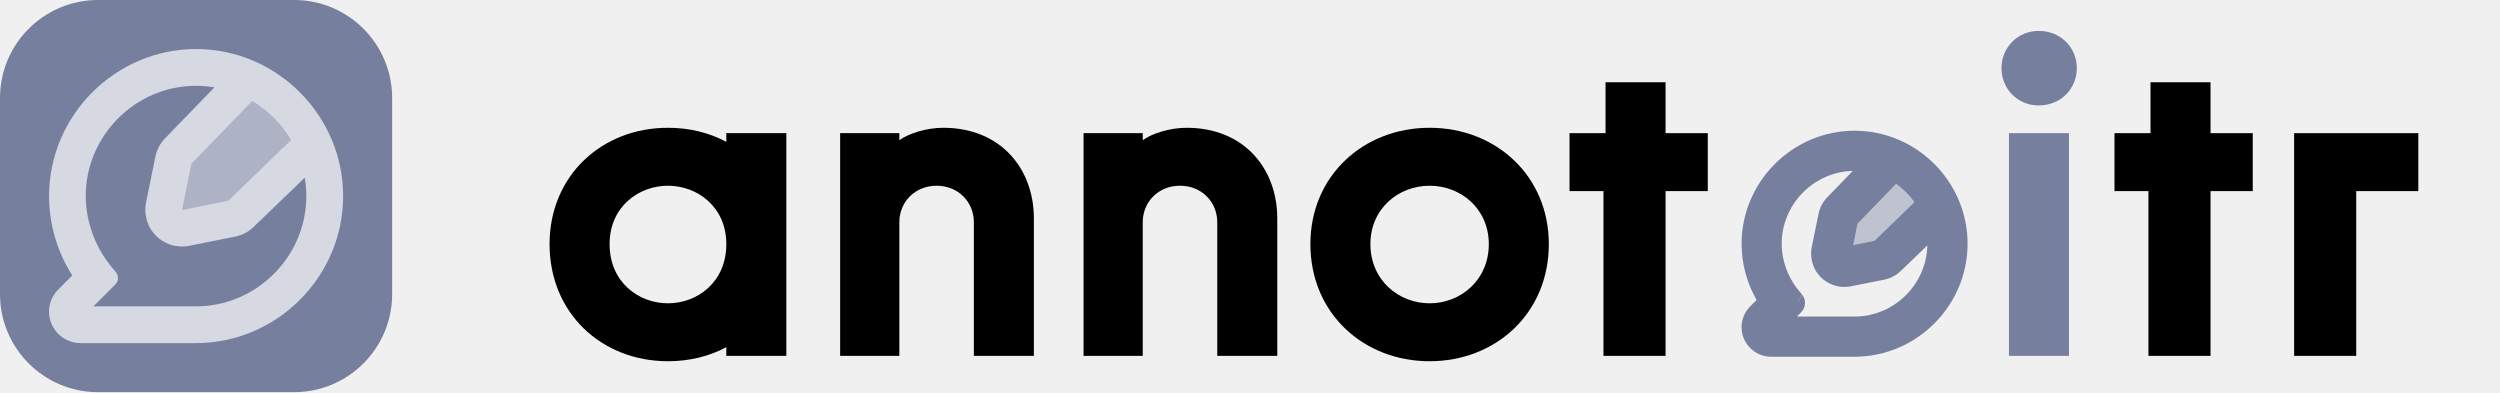
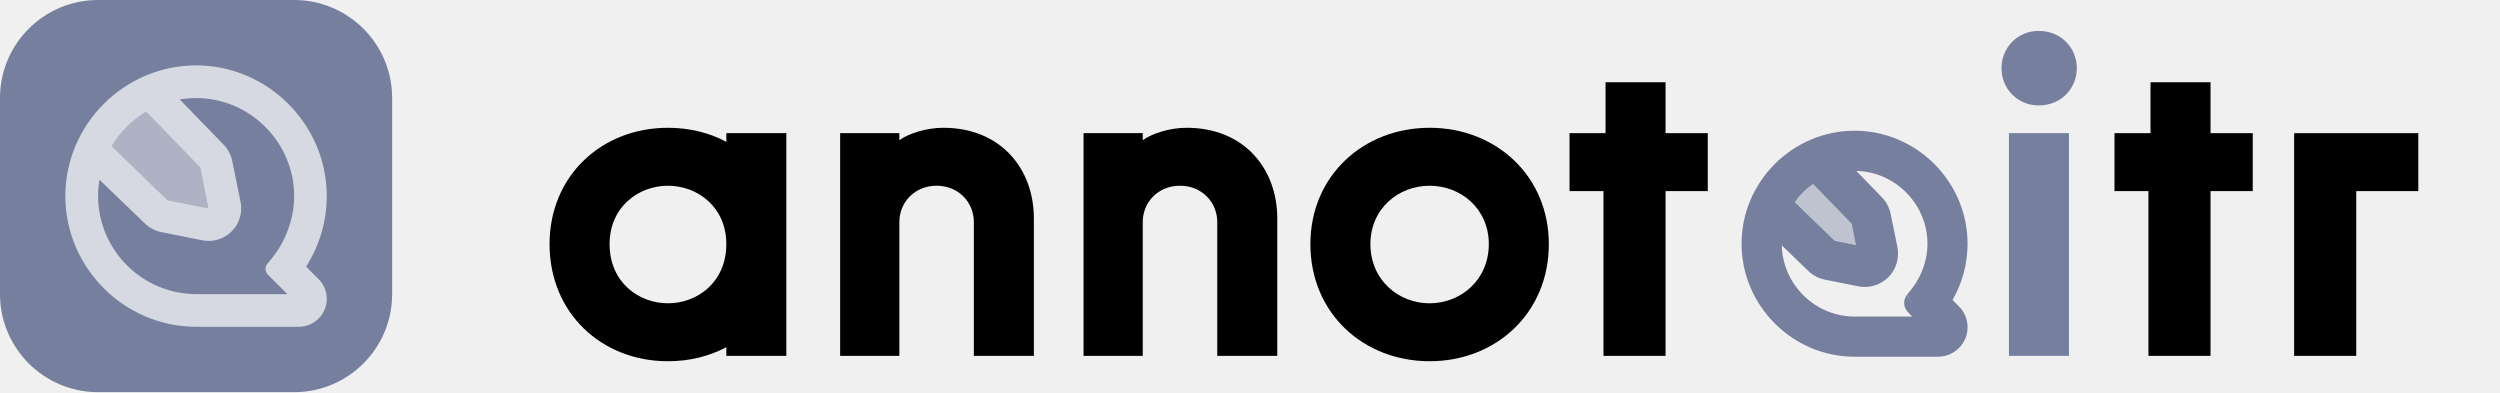
<svg xmlns="http://www.w3.org/2000/svg" width="100%" height="100%" viewBox="0 0 153 24" version="1.1" xml:space="preserve" style="fill-rule:evenodd;clip-rule:evenodd;stroke-linejoin:round;stroke-miterlimit:2;">
  <g transform="matrix(1,0,0,1,-151,-439.9742)">
    <g id="annotaitr---word" transform="matrix(1.53,0,0,1,151,29.9742)">
      <rect x="0" y="410" width="100" height="24" style="fill:none;" />
      <g transform="matrix(0.653595,0,0,1,0,0)">
        <g transform="matrix(1.043478,0,0,1.043478,-1.043478,43.73913)">
          <path d="M24,356.75L24,368.25C24,371.424 21.424,374 18.25,374L6.75,374C3.576,374 1,371.424 1,368.25L1,356.75C1,353.576 3.576,351 6.75,351L18.25,351C21.424,351 24,353.576 24,356.75Z" style="fill:rgb(118,127,158);" />
        </g>
-         <g transform="matrix(0.281207,0,0,0.281207,-2.061733,407.9396)">
-           <path d="M18,75.17C18.005,78.915 21.085,81.995 24.83,82L50,82C50.003,82 50.006,82 50.01,82C67.564,82 82.01,67.555 82.01,50C82.01,32.445 67.564,18 50.01,18C32.455,18 18.01,32.445 18.01,50C18.01,56.122 19.766,62.116 23.07,67.27L20,70.35C18.719,71.626 17.999,73.362 18,75.17ZM70.65,37.78L57,51L47,53L49,43L62.22,29.35C65.69,31.412 68.588,34.31 70.65,37.78ZM50,26C51.34,26.001 52.679,26.115 54,26.34L43.25,37.43C42.18,38.534 41.451,39.923 41.15,41.43L39.15,51.22C38.74,53.119 39.013,55.102 39.92,56.82C41.597,59.884 45.096,61.511 48.52,60.82L58.52,58.82C60.027,58.519 61.416,57.79 62.52,56.72L73.66,46C73.883,47.322 73.996,48.66 73.996,50C73.996,63.164 63.164,73.998 50,74L27.66,74L32.45,69.22C33.137,68.504 33.193,67.38 32.58,66.6L31.75,65.6C28.74,62.011 26.809,57.641 26.18,53C26.055,52.005 25.992,51.003 25.992,50C25.992,36.834 36.826,26 49.992,26C49.995,26 49.997,26 50,26Z" style="fill:white;fill-opacity:0.7;fill-rule:nonzero;" />
+         <g transform="matrix(-0.213333,0,0,0.213333,23.09333,411.5467)">
+           <g transform="matrix(4.166667,0,0,4.166667,-122.8033,-1584.374)">
+             <path d="M47.758,388.573L43.92,392.291L41.108,392.853L41.67,390.041L45.388,386.203C46.363,386.783 47.179,387.598 47.758,388.573Z" style="fill:white;fill-opacity:0.4;" />
+           </g>
+           <g transform="matrix(1.171697,0,0,1.171697,-6.590554,-9.584877)">
+             <path d="M18,75.17C18.005,78.915 21.085,81.995 24.83,82L50,82C50.003,82 50.006,82 50.01,82C67.564,82 82.01,67.555 82.01,50C82.01,32.445 67.564,18 50.01,18C32.455,18 18.01,32.445 18.01,50C18.01,56.122 19.766,62.116 23.07,67.27L20,70.35C18.719,71.626 17.999,73.362 18,75.17ZM70.65,37.78L57,51L47,53L49,43L62.22,29.35C65.69,31.412 68.588,34.31 70.65,37.78ZM50,26C51.34,26.001 52.679,26.115 54,26.34L43.25,37.43C42.18,38.534 41.451,39.923 41.15,41.43L39.15,51.22C38.74,53.119 39.013,55.102 39.92,56.82C41.597,59.884 45.096,61.511 48.52,60.82L58.52,58.82C60.027,58.519 61.416,57.79 62.52,56.72L73.66,46C73.883,47.322 73.996,48.66 73.996,50C73.996,63.164 63.164,73.998 50,74L27.66,74L32.45,69.22C33.137,68.504 33.193,67.38 32.58,66.6L31.75,65.6C28.74,62.011 26.809,57.641 26.18,53C26.055,52.005 25.992,51.003 25.992,50C25.992,36.834 36.826,26 49.992,26C49.995,26 49.997,26 50,26Z" style="fill:white;fill-opacity:0.7;fill-rule:nonzero;" />
+           </g>
        </g>
-       </g>
-       <g transform="matrix(0.653595,0,0,1,-19.57699,29.99031)">
-         <path d="M47.758,388.573L43.92,392.291L41.108,392.853L41.67,390.041L45.388,386.203C46.363,386.783 47.179,387.598 47.758,388.573Z" style="fill:white;fill-opacity:0.4;" />
      </g>
      <g transform="matrix(0.653595,0,0,1,4.575163,0.778667)">
        <path d="M33.879,431.329C35.196,431.329 36.412,431.025 37.451,430.468L37.451,431L41.124,431L41.124,417.371L37.451,417.371L37.451,417.903C36.412,417.345 35.196,417.041 33.879,417.041C29.825,417.041 26.633,419.98 26.633,424.16C26.633,428.391 29.825,431.329 33.879,431.329ZM33.879,427.783C32.08,427.783 30.307,426.491 30.307,424.16C30.307,421.88 32.08,420.588 33.879,420.588C35.677,420.588 37.451,421.88 37.451,424.16C37.451,426.491 35.677,427.783 33.879,427.783Z" style="fill-rule:nonzero;" />
        <path d="M44.417,431L48.04,431L48.04,422.817C48.04,421.601 48.977,420.588 50.32,420.588C51.663,420.588 52.6,421.601 52.6,422.817L52.6,431L56.273,431L56.273,422.589C56.273,419.549 54.247,417.041 50.725,417.041C49.687,417.041 48.597,417.396 48.04,417.801L48.04,417.371L44.417,417.371L44.417,431Z" style="fill-rule:nonzero;" />
        <path d="M59.313,431L62.936,431L62.936,422.817C62.936,421.601 63.873,420.588 65.216,420.588C66.559,420.588 67.496,421.601 67.496,422.817L67.496,431L71.169,431L71.169,422.589C71.169,419.549 69.143,417.041 65.621,417.041C64.583,417.041 63.493,417.396 62.936,417.801L62.936,417.371L59.313,417.371L59.313,431Z" style="fill-rule:nonzero;" />
        <path d="M80.492,431.329C84.545,431.329 87.788,428.391 87.788,424.16C87.788,419.98 84.545,417.041 80.492,417.041C76.439,417.041 73.196,419.98 73.196,424.16C73.196,428.391 76.439,431.329 80.492,431.329ZM80.492,427.783C78.592,427.783 76.869,426.364 76.869,424.16C76.869,421.981 78.592,420.588 80.492,420.588C82.392,420.588 84.115,421.981 84.115,424.16C84.115,426.364 82.392,427.783 80.492,427.783Z" style="fill-rule:nonzero;" />
        <path d="M91.132,431L94.932,431L94.932,420.917L97.516,420.917L97.516,417.371L94.932,417.371L94.932,414.255L91.259,414.255L91.259,417.371L89.055,417.371L89.055,420.917L91.132,420.917L91.132,431Z" style="fill-rule:nonzero;" />
        <g transform="matrix(1,0,0,1,-1,0)">
          <path d="M116.947,431L120.62,431L120.62,417.371L116.947,417.371L116.947,431ZM118.771,415.673C120.139,415.673 121.101,414.635 121.101,413.393C121.101,412.152 120.139,411.113 118.771,411.113C117.453,411.113 116.491,412.152 116.491,413.393C116.491,414.635 117.453,415.673 118.771,415.673Z" style="fill:rgb(118,127,158);fill-rule:nonzero;" />
        </g>
-         <g transform="matrix(1,0,0,1,-1,-0.083182)">
+         <g transform="matrix(-1,0,0,1,214,-0.083182)">
          <g transform="matrix(1,0,0,1,64.80193,32.81566)">
            <path d="M46.356,388.861L43.917,391.223L42.619,391.483L42.879,390.185L45.241,387.746C45.675,388.049 46.053,388.426 46.356,388.861Z" style="fill:rgb(118,127,158);fill-opacity:0.4;" />
          </g>
          <g transform="matrix(0.203094,0,0,0.203094,97.3443,414.0655)">
            <path d="M15.948,75.172C15.947,72.819 16.885,70.558 18.547,68.902L20.482,66.96C17.523,61.808 15.958,55.961 15.958,50C15.958,31.32 31.33,15.948 50.01,15.948C68.69,15.948 84.061,31.32 84.061,50C84.061,68.68 68.69,84.052 50.01,84.052L24.829,84.052C19.961,84.044 15.956,80.04 15.948,75.172ZM68.015,37.476C66.523,35.337 64.664,33.477 62.524,31.985L50.893,43.994L49.615,50.385L56.006,49.107L68.015,37.476ZM33.004,67.779L34.194,65.333L34.597,65.958L34.874,66.63L35.025,67.329L35.051,68.036L34.955,68.737L34.736,69.417L34.394,70.059L33.93,70.641L33.899,70.672L32.62,71.948L50,71.948C61.87,71.946 71.667,62.314 71.938,50.504L63.948,58.193C62.561,59.537 60.816,60.453 58.922,60.832L48.926,62.831C44.624,63.699 40.228,61.655 38.12,57.805L38.106,57.778C36.977,55.641 36.635,53.173 37.14,50.809L39.138,41.028C39.517,39.134 40.433,37.389 41.777,36.002L49.478,28.058C37.672,28.336 28.043,38.132 28.043,50C28.043,50.914 28.1,51.827 28.214,52.734C28.792,56.988 30.564,60.992 33.322,64.282L33.352,64.318L34.14,65.267L33.716,66.186C33.688,66.281 33.652,66.375 33.609,66.467C33.569,66.553 33.523,66.636 33.473,66.714L33.002,67.735C33.003,67.75 33.004,67.765 33.004,67.779Z" style="fill:rgb(118,127,158);" />
          </g>
        </g>
        <g transform="matrix(1,0,0,1,-1,0)">
          <path d="M125.484,431L129.284,431L129.284,420.917L131.868,420.917L131.868,417.371L129.284,417.371L129.284,414.255L125.611,414.255L125.611,417.371L123.407,417.371L123.407,420.917L125.484,420.917L125.484,431Z" style="fill-rule:nonzero;" />
        </g>
        <g transform="matrix(1,0,0,1,-1,0)">
          <path d="M134.401,431L138.201,431L138.201,420.917L142.001,420.917L142.001,417.371L134.401,417.371L134.401,431Z" style="fill-rule:nonzero;" />
        </g>
      </g>
    </g>
    <g id="Colors">
        </g>
    <g id="Colors1">
        </g>
  </g>
</svg>
